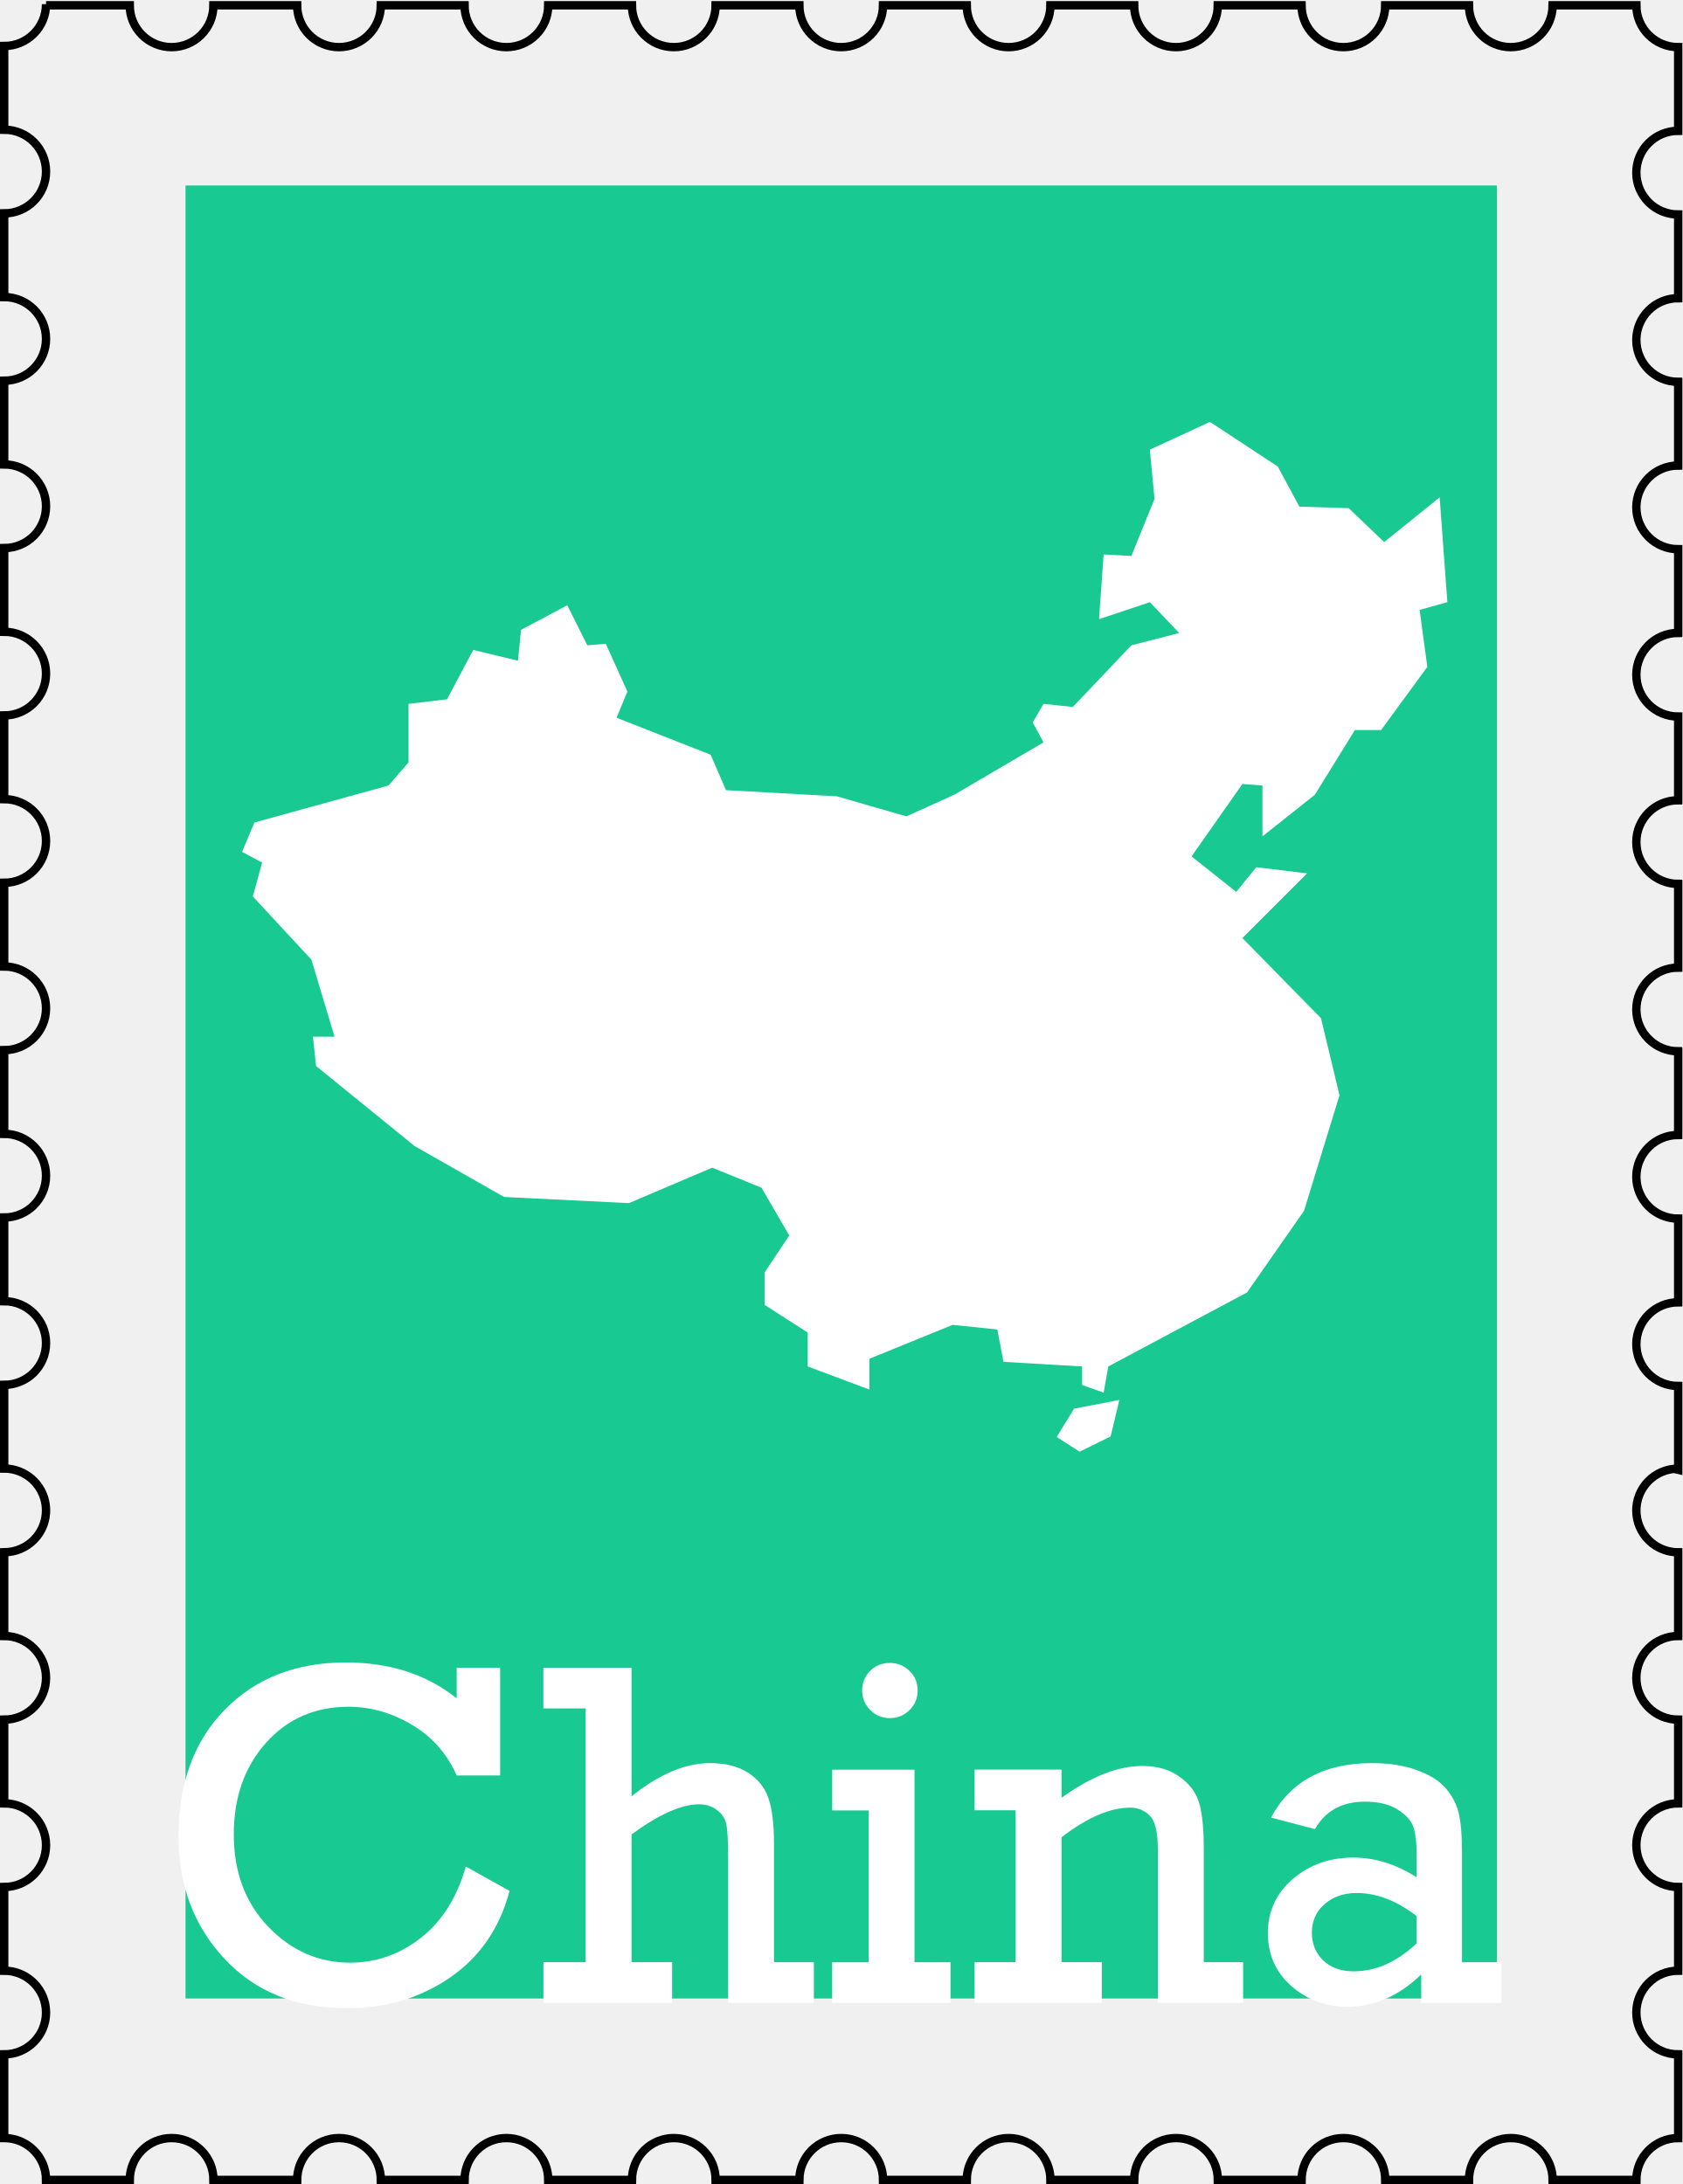
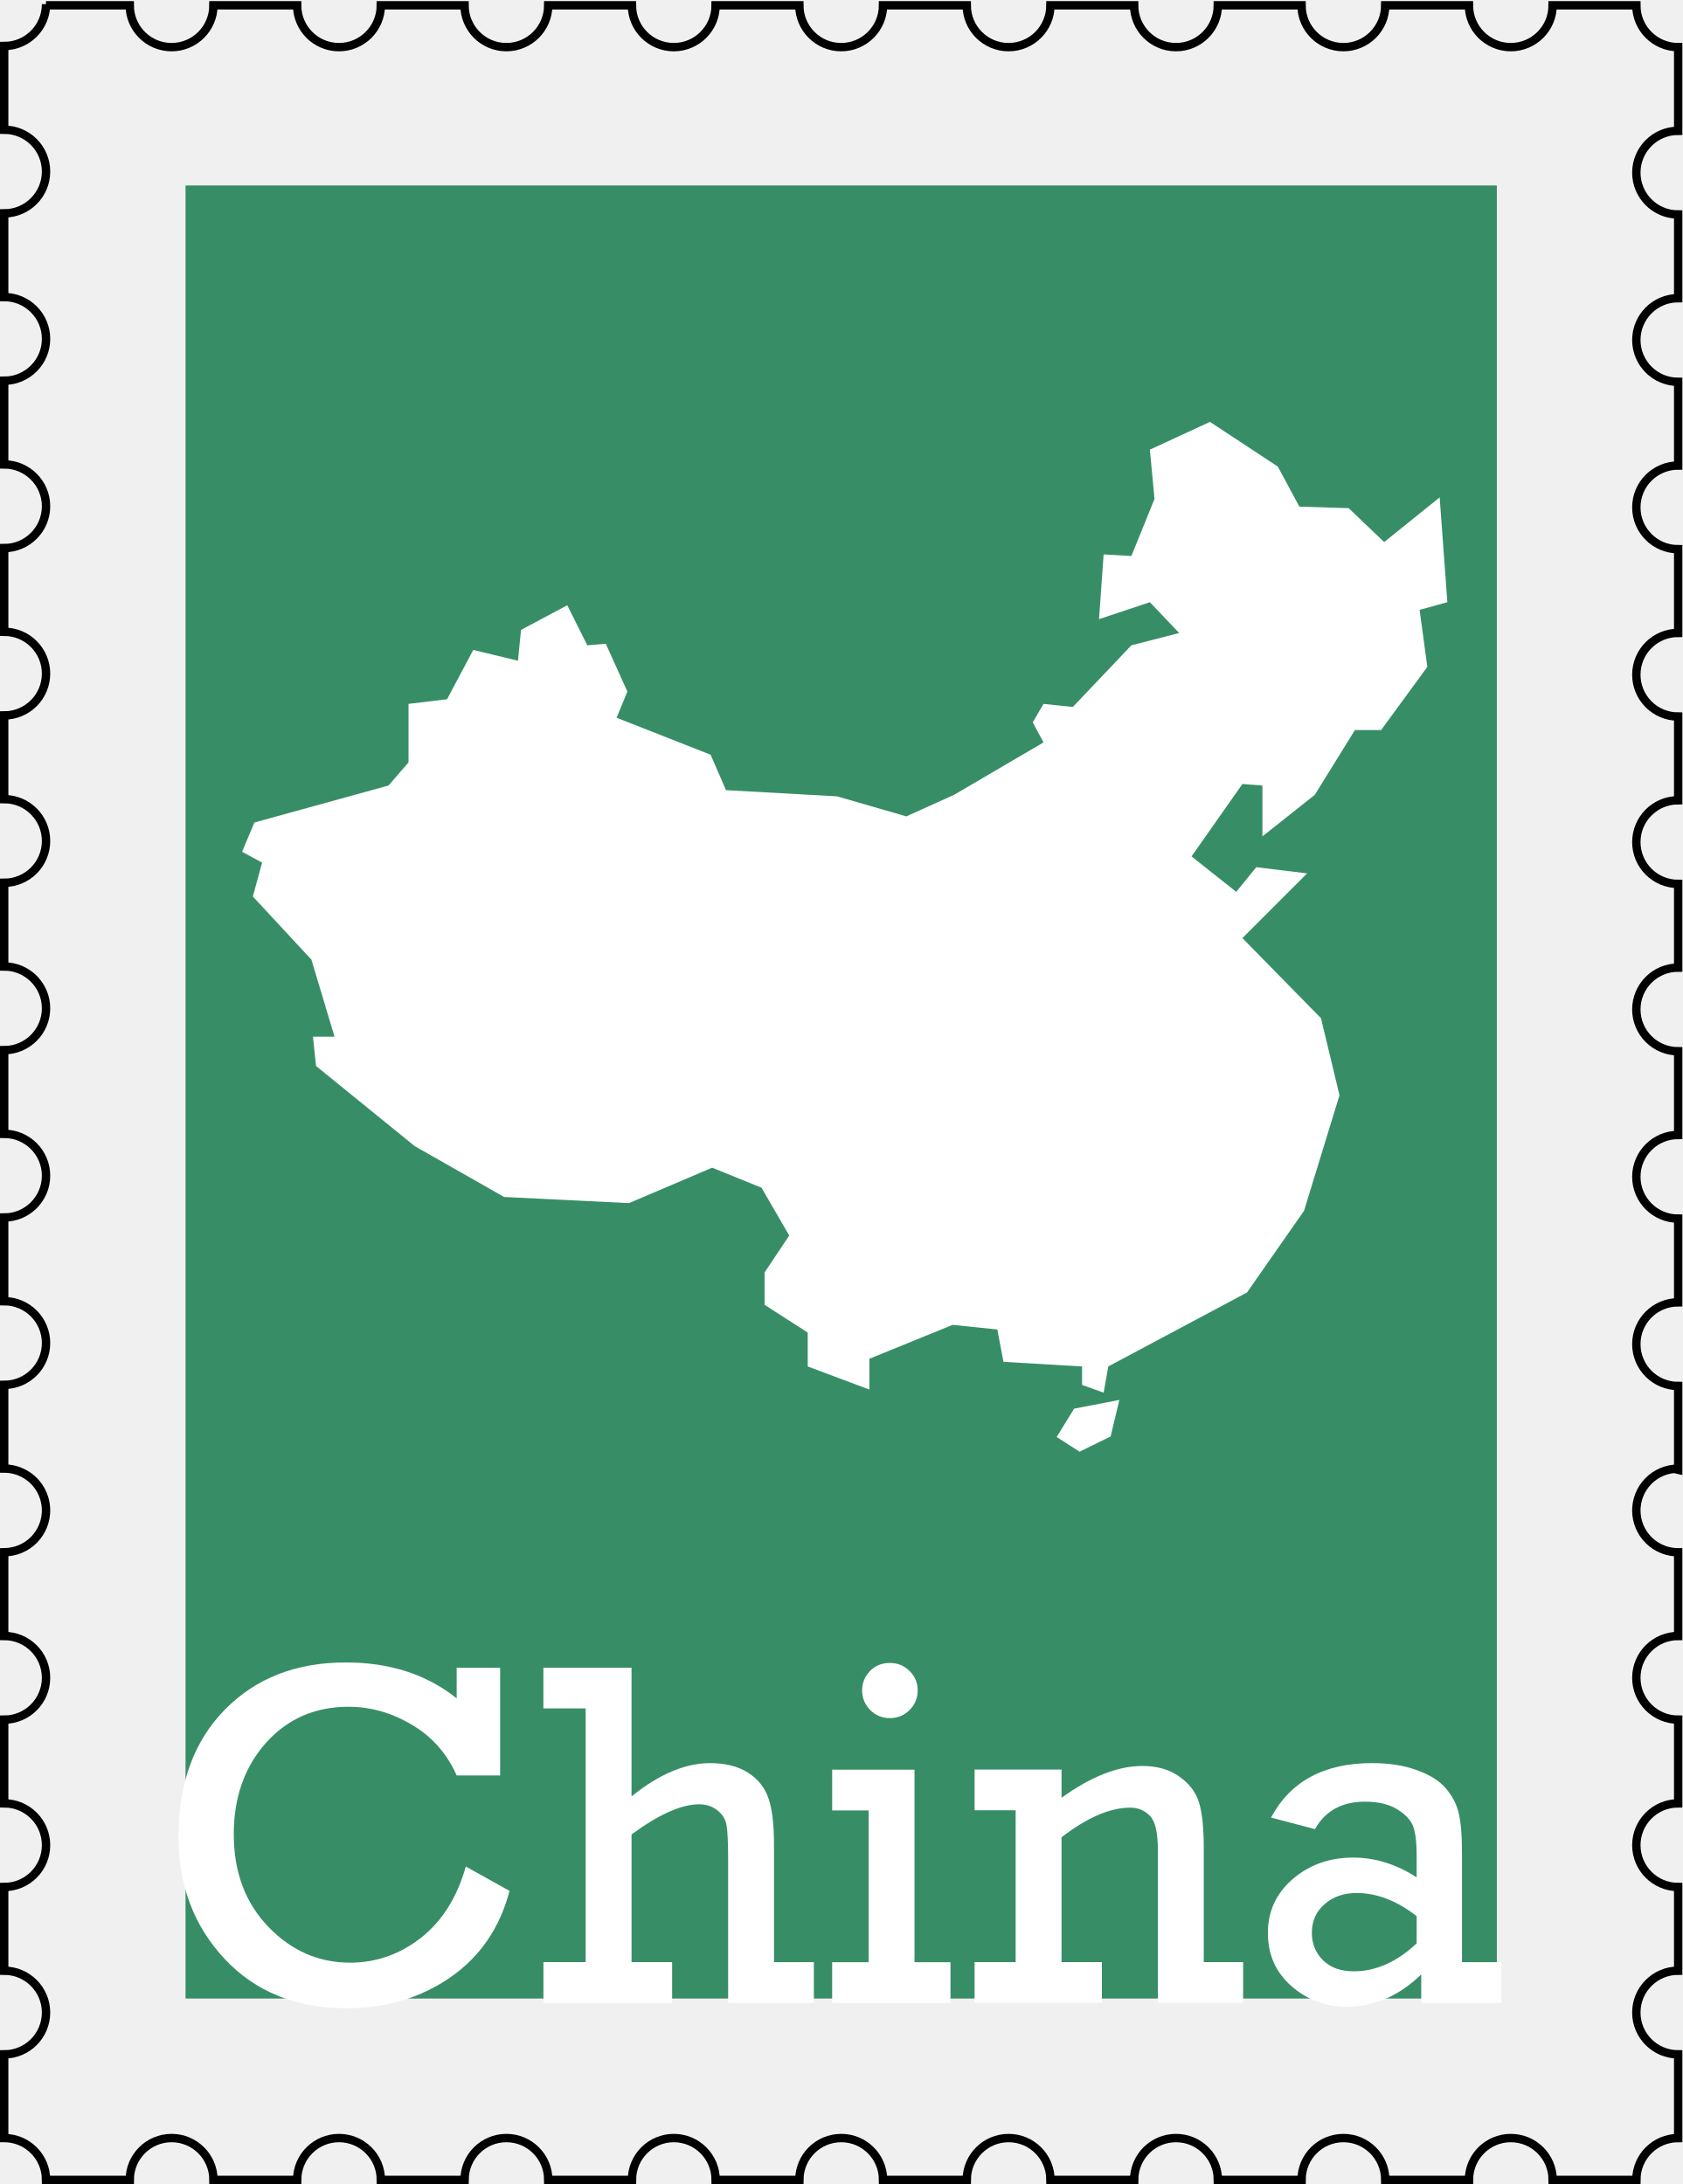
<svg xmlns="http://www.w3.org/2000/svg" id="china-stamp" height="783" width="603" version="1.1" viewBox="0 0 603 783">
  <g id="border" transform="translate(1.5 -270.9)">
    <path d="m15 272.4a15 15 0 0 1 -15 15v30a15 15 0 0 1 15 15 15 15 0 0 1 -15 15v30a15 15 0 0 1 15 15 15 15 0 0 1 -15 15v30a15 15 0 0 1 15 15 15 15 0 0 1 -15 15v30a15 15 0 0 1 15 15 15 15 0 0 1 -15 15v30a15 15 0 0 1 15 15 15 15 0 0 1 -15 15v30a15 15 0 0 1 15 15 15 15 0 0 1 -15 15v30a15 15 0 0 1 15 15 15 15 0 0 1 -15 15v30a15 15 0 0 1 15 15 15 15 0 0 1 -15 15v30a15 15 0 0 1 4.012 0.547 15 15 0 0 1 2.793 1.086 15 15 0 0 1 1.301 0.746 15 15 0 0 1 3.367 2.957 15 15 0 0 1 2.857 5.23 15 15 0 0 1 0.67 4.434 15 15 0 0 1 -0.037 1.061 15 15 0 0 1 -0.182 1.488 15 15 0 0 1 -1.414 4.256 15 15 0 0 1 -0.746 1.301 15 15 0 0 1 -0.871 1.219 15 15 0 0 1 -0.99 1.127 15 15 0 0 1 -2.291 1.93 15 15 0 0 1 -1.277 0.783 15 15 0 0 1 -5.693 1.762 15 15 0 0 1 -1.499 0.1v30a15 15 0 0 1 15 15 15 15 0 0 1 -15 15v30a15 15 0 0 1 15 15 15 15 0 0 1 -15 15v30a15 15 0 0 1 15 15 15 15 0 0 1 -15 15v30a15 15 0 0 1 0.006 0 15 15 0 0 1 15 15h30a15 15 0 0 1 15 -15 15 15 0 0 1 15 15h30a15 15 0 0 1 15 -15 15 15 0 0 1 15 15h30a15 15 0 0 1 15 -15 15 15 0 0 1 15 15h30a15 15 0 0 1 15 -15 15 15 0 0 1 15 15h30a15 15 0 0 1 15 -15 15 15 0 0 1 15 15h30a15 15 0 0 1 15 -15 15 15 0 0 1 15 15h30a15 15 0 0 1 15 -15 15 15 0 0 1 15 15h30a15 15 0 0 1 15 -15 15 15 0 0 1 15 15h30a15 15 0 0 1 15 -15 15 15 0 0 1 15 15h30a15 15 0 0 1 14.99 -15v-30a15 15 0 0 1 -15 -15 15 15 0 0 1 15 -15v-30a15 15 0 0 1 -15 -15 15 15 0 0 1 15 -15v-30a15 15 0 0 1 -15 -15 15 15 0 0 1 15 -15v-30a15 15 0 0 1 -1.061 -0.037 15 15 0 0 1 -1.488 -0.182 15 15 0 0 1 -5.557 -2.16 15 15 0 0 1 -1.219 -0.871 15 15 0 0 1 -1.127 -0.99 15 15 0 0 1 -1.93 -2.291 15 15 0 0 1 -0.783 -1.277 15 15 0 0 1 -0.652 -1.35 15 15 0 0 1 -0.885 -2.861 15 15 0 0 1 -0.225 -1.482 15 15 0 0 1 -0.074 -1.498 15 15 0 0 1 0.037 -1.061 15 15 0 0 1 0.51 -2.951 15 15 0 0 1 0.473 -1.424 15 15 0 0 1 1.359 -2.67 15 15 0 0 1 4.152 -4.275 15 15 0 0 1 2.627 -1.436 15 15 0 0 1 1.408 -0.514 15 15 0 0 1 1.453 -0.371 15 15 0 0 1 1.482 -0.225 15 15 0 0 1 1.5 0.3v-30a15 15 0 0 1 -15 -15 15 15 0 0 1 15 -15v-30a15 15 0 0 1 -15 -15 15 15 0 0 1 15 -15v-30a15 15 0 0 1 -15 -15 15 15 0 0 1 15 -15v-30a15 15 0 0 1 -15 -15 15 15 0 0 1 15 -15v-30a15 15 0 0 1 -15 -15 15 15 0 0 1 15 -15v-30a15 15 0 0 1 -15 -15 15 15 0 0 1 15 -15v-30a15 15 0 0 1 -15 -15 15 15 0 0 1 15 -15v-30a15 15 0 0 1 -15 -15 15 15 0 0 1 15 -15v-30a15 15 0 0 1 -15 -15h-30a15 15 0 0 1 -15 15 15 15 0 0 1 -15 -15h-30a15 15 0 0 1 -15 15 15 15 0 0 1 -15 -15h-30a15 15 0 0 1 -15 15 15 15 0 0 1 -15 -15h-30a15 15 0 0 1 -15 15 15 15 0 0 1 -15 -15h-30a15 15 0 0 1 -15 15 15 15 0 0 1 -15 -15h-30a15 15 0 0 1 -15 15 15 15 0 0 1 -15 -15h-30a15 15 0 0 1 -15 15 15 15 0 0 1 -15 -15h-30a15 15 0 0 1 -15 15 15 15 0 0 1 -15 -15h-30a15 15 0 0 1 -15 15 15 15 0 0 1 -15 -15h-30z" stroke="#000" stroke-miterlimit="4.8" stroke-width="3" fill="none" />
  </g>
  <g id="background" transform="translate(1.5,-218.5)">
-     <rect height="650" width="470" y="285" x="65" fill="#18c991" />
+     <rect height="650" width="470" y="285" x="65" fill="#378e66" />
  </g>
  <g id="content" transform="translate(1.5,-218.5)" fill="#fff">
    <g transform="scale(1.001 .9992)">
      <path style="" d="m165.3 888.4 15.65 8.733q-5.274 20.06-21.36 31.13-16 10.98-36.83 10.98-27.32 0-43.84-17.72-16.51-17.72-16.51-43.84 0-28.62 16.6-45.57t43.32-16.95q23.6 0 39.69 12.88v-10.98h15.56v38.65h-15.56q-5.188-11.76-16-18.16-10.81-6.485-22.74-6.485-17.98 0-29.57 12.97-11.5 12.97-11.5 32.77 0 20.32 12.36 33.2t29.31 12.88q13.92 0 25.33-8.906 11.41-8.992 16.08-25.59z" />
      <path style="" d="m208.2 922.7v-91.04h-15.13v-14.61h31.56v46.17q14.78-11.93 28.1-11.93 8.3 0 13.66 3.458 5.361 3.458 7.263 9.165 1.989 5.62 1.989 16.51v42.28h14.27v14.61h-30.69v-51.19q0-9.511-0.605-12.71t-3.372-5.274q-2.68-2.075-6.398-2.075-9.511 0-24.21 10.81v45.82h14.53v14.61h-46.08v-14.61h15.13z" />
      <path style="" d="m307.2 825.2q0-3.977 2.767-6.917 2.853-2.94 7.176-2.94 4.064 0 7.003 2.853 2.94 2.853 2.94 7.003t-2.94 7.09q-2.94 2.853-7.003 2.853-4.15 0-7.09-2.94-2.853-2.94-2.853-7.003zm2.334 97.53v-54.47h-13.06v-14.61h29.48v69.08h12.88v14.61h-42.37v-14.61h13.06z" />
      <path style="" d="m378.6 853.6v10.12q15.82-11.41 28.88-11.41 8.127 0 13.4 3.891 5.361 3.804 7.003 9.424 1.643 5.534 1.643 16.25v40.81h14.09v14.61h-30.52v-54.73q0-9.511-2.853-12.36-2.853-2.94-7.003-2.94-10.89 0-24.64 10.63v44.79h14.44v14.61h-45.57v-14.61h14.7v-54.47h-14.7v-14.61h31.13z" />
      <path style="" d="m536.1 922.7v14.61h-28.71v-10.2q-11.93 11.59-26.63 11.59-11.41 0-19.89-7.436-8.387-7.436-8.387-19.02 0-11.67 8.906-19.37 8.992-7.695 21.62-7.695 11.76 0 22.74 7.09v-8.3q0-6.398-1.21-9.857-1.21-3.458-5.706-6.225-4.41-2.767-11.59-2.767-12.36 0-17.9 9.857l-15.74-4.15q10.46-19.54 36.14-19.54 9.424 0 16.25 2.594 6.917 2.507 10.29 6.571 3.372 3.977 4.496 8.646 1.21 4.669 1.21 14.87v38.73h14.09zm-30.35-16.51q-10.63-8.3-21.53-8.3-6.83 0-11.41 3.977-4.582 3.977-4.582 10.29 0 5.879 3.977 9.857 4.064 3.977 10.98 3.977 11.93 0 22.57-10.03v-9.77z" />
    </g>
    <path fill-rule="evenodd" d="m399.7 720.4-16.21 3.125-6.25 10.16 8.203 5.273 11.13-5.469zm10.94-340.7 21.54-9.944 24.31 16.02 7.734 14.36 17.68 0.552 12.71 12.15 19.89-16.02 2.762 37.57-9.944 2.762 2.762 20.44-16.57 22.65h-9.391l-14.36 23.2-18.78 14.92v-18.23l-7.182-0.552-18.23 25.96 16.02 12.71 7.182-8.839 18.23 2.21-23.2 23.2 28.17 28.73 6.629 27.62-12.71 41.43-20.44 29.28-49.72 26.52-1.657 9.391-7.734-2.762v-6.629l-28.17-1.657-2.21-11.6-16.02-1.657-29.83 12.15v11.05l-22.1-8.286v-12.15l-15.47-9.944v-11.6l8.839-13.26-9.944-17.13-17.68-7.182-29.83 12.71-44.75-2.21-32.04-18.23-35.36-28.73-1.105-10.5h7.734l-8.286-27.62-20.99-22.65 3.315-12.15-7.182-3.867 4.419-10.5 48.06-13.26 7.182-8.286v-20.99l13.81-1.657 9.391-17.68 16.02 3.867 1.105-11.05 16.57-8.839 7.182 14.36 6.629-0.552 7.734 17.13-3.867 9.391 33.7 13.26 5.524 12.71 39.77 2.21 24.86 7.182 17.13-7.734 32.04-18.78-3.867-7.182 3.867-6.629 10.5 1.105 20.99-22.1 17.13-4.419-10.5-11.05-18.23 6.077 1.657-23.2 9.944 0.552 8.286-20.44z" />
  </g>
</svg>
